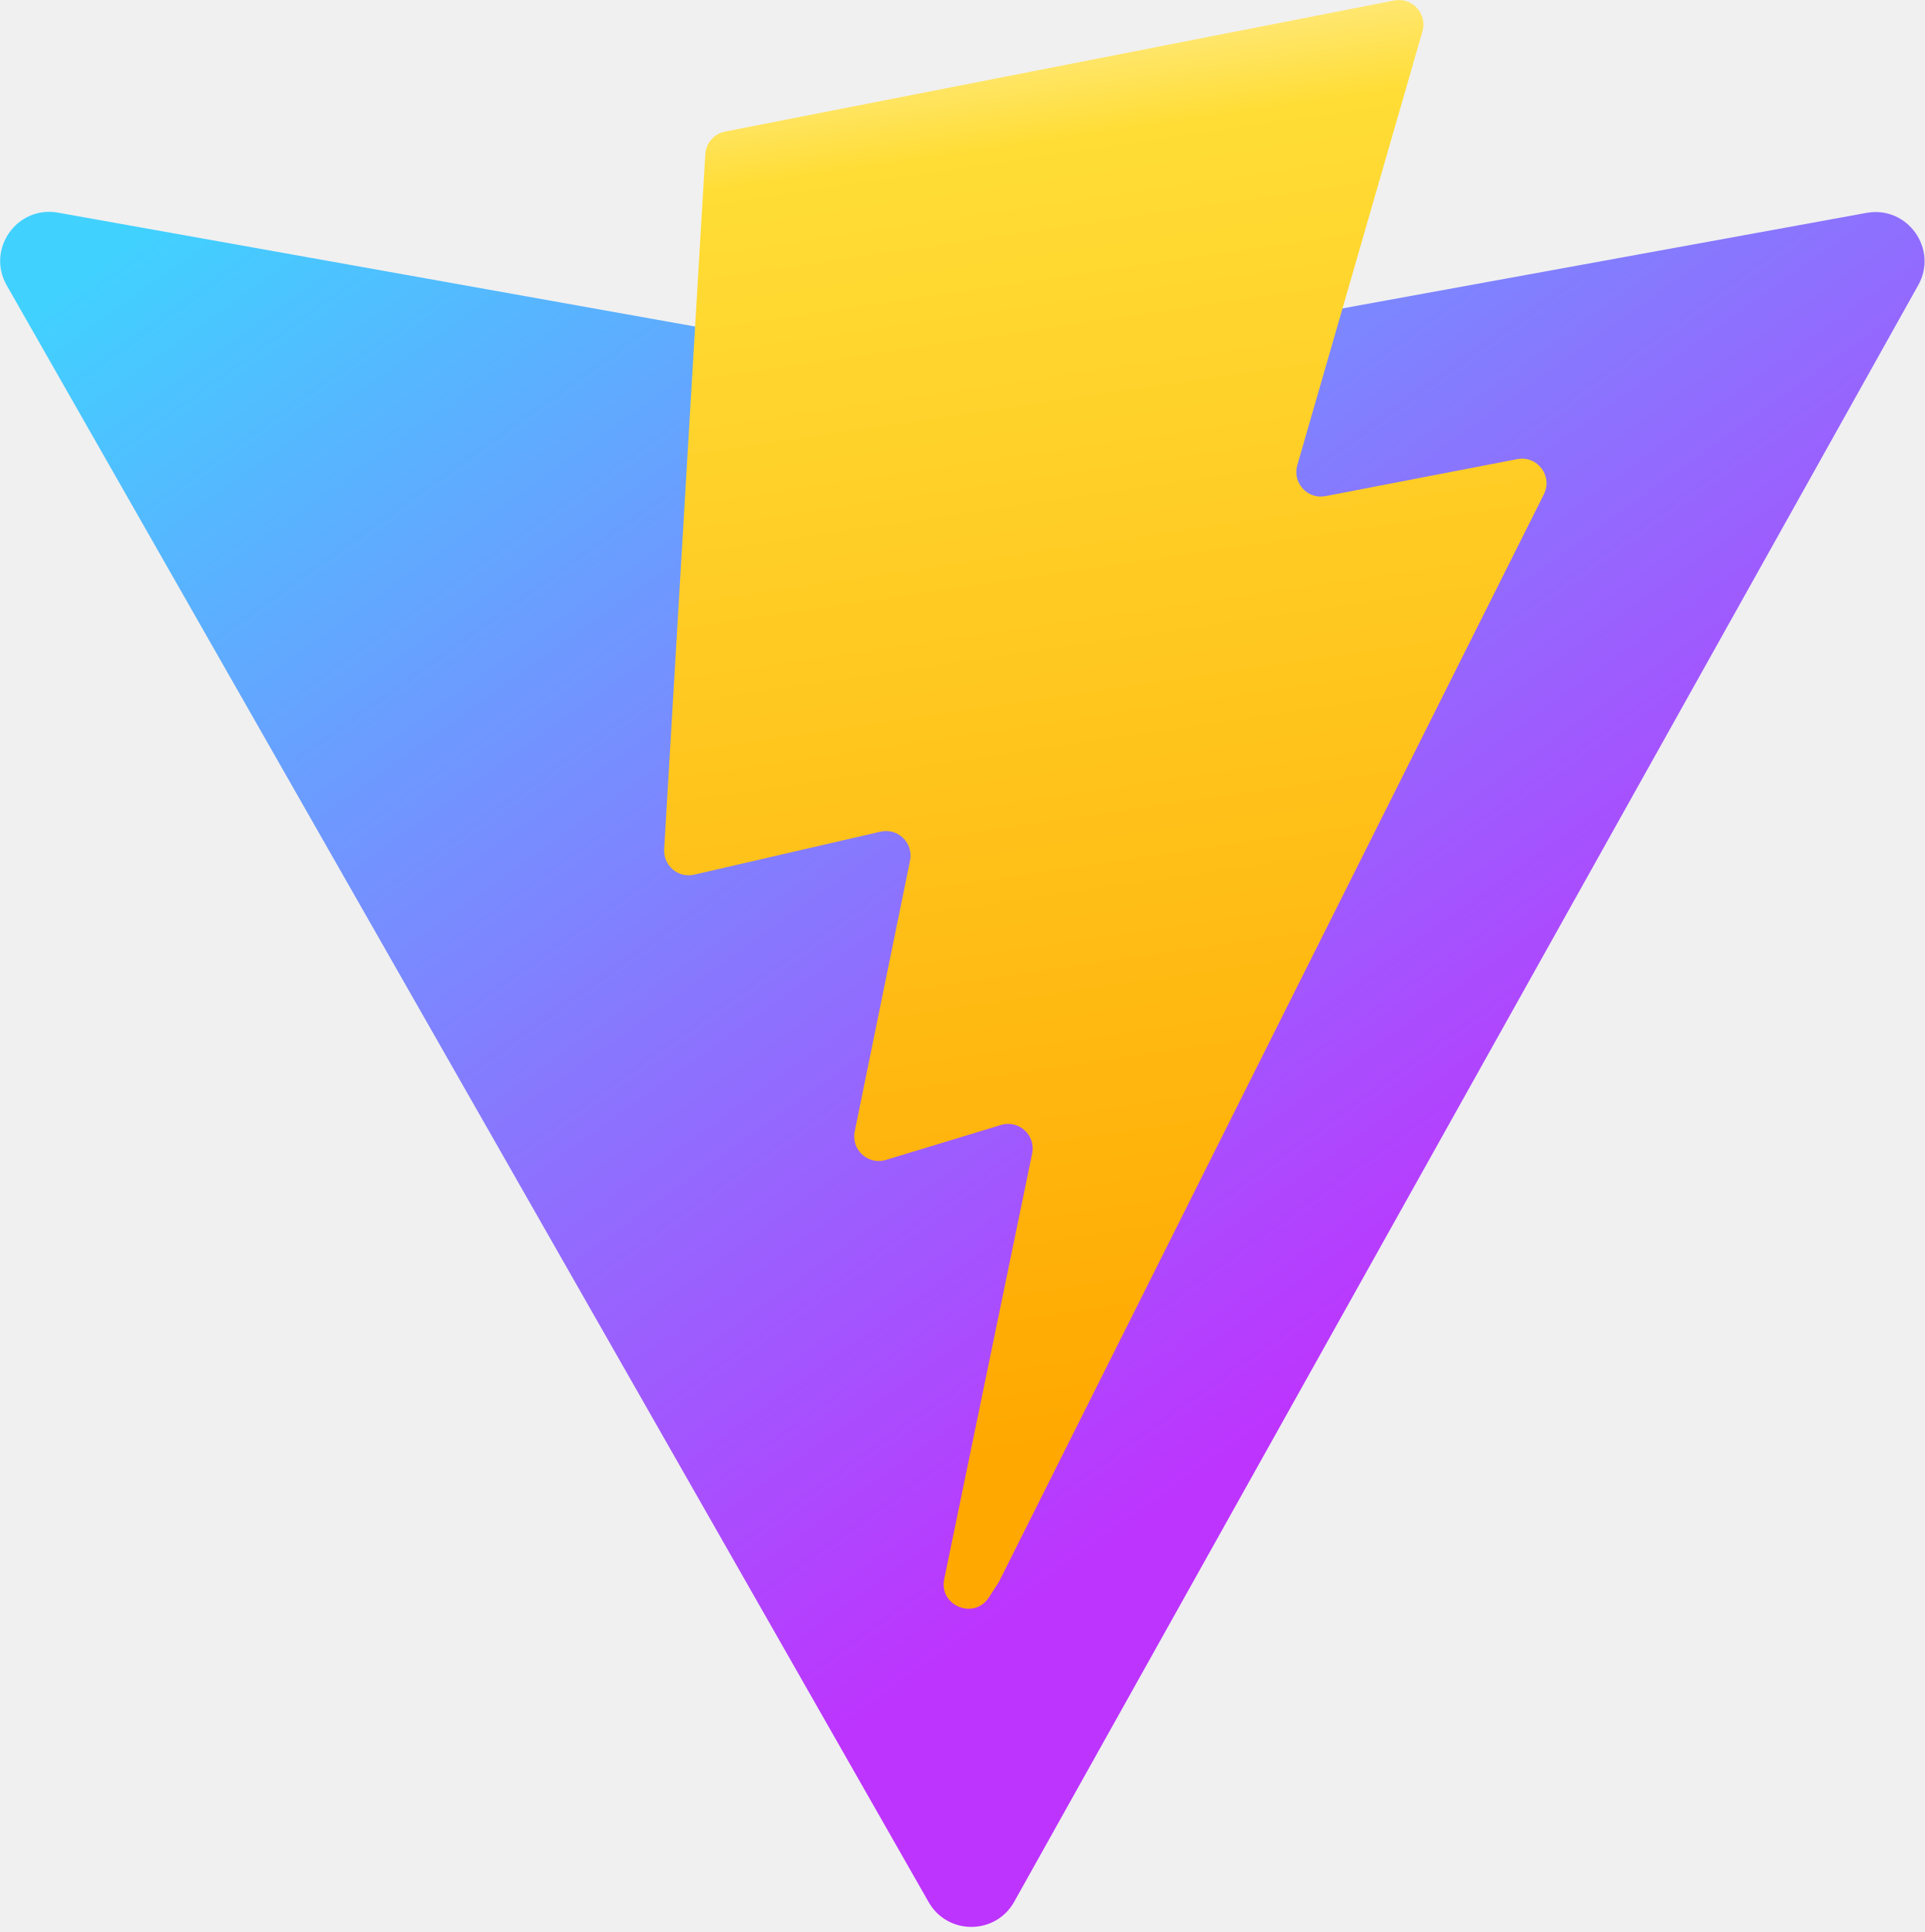
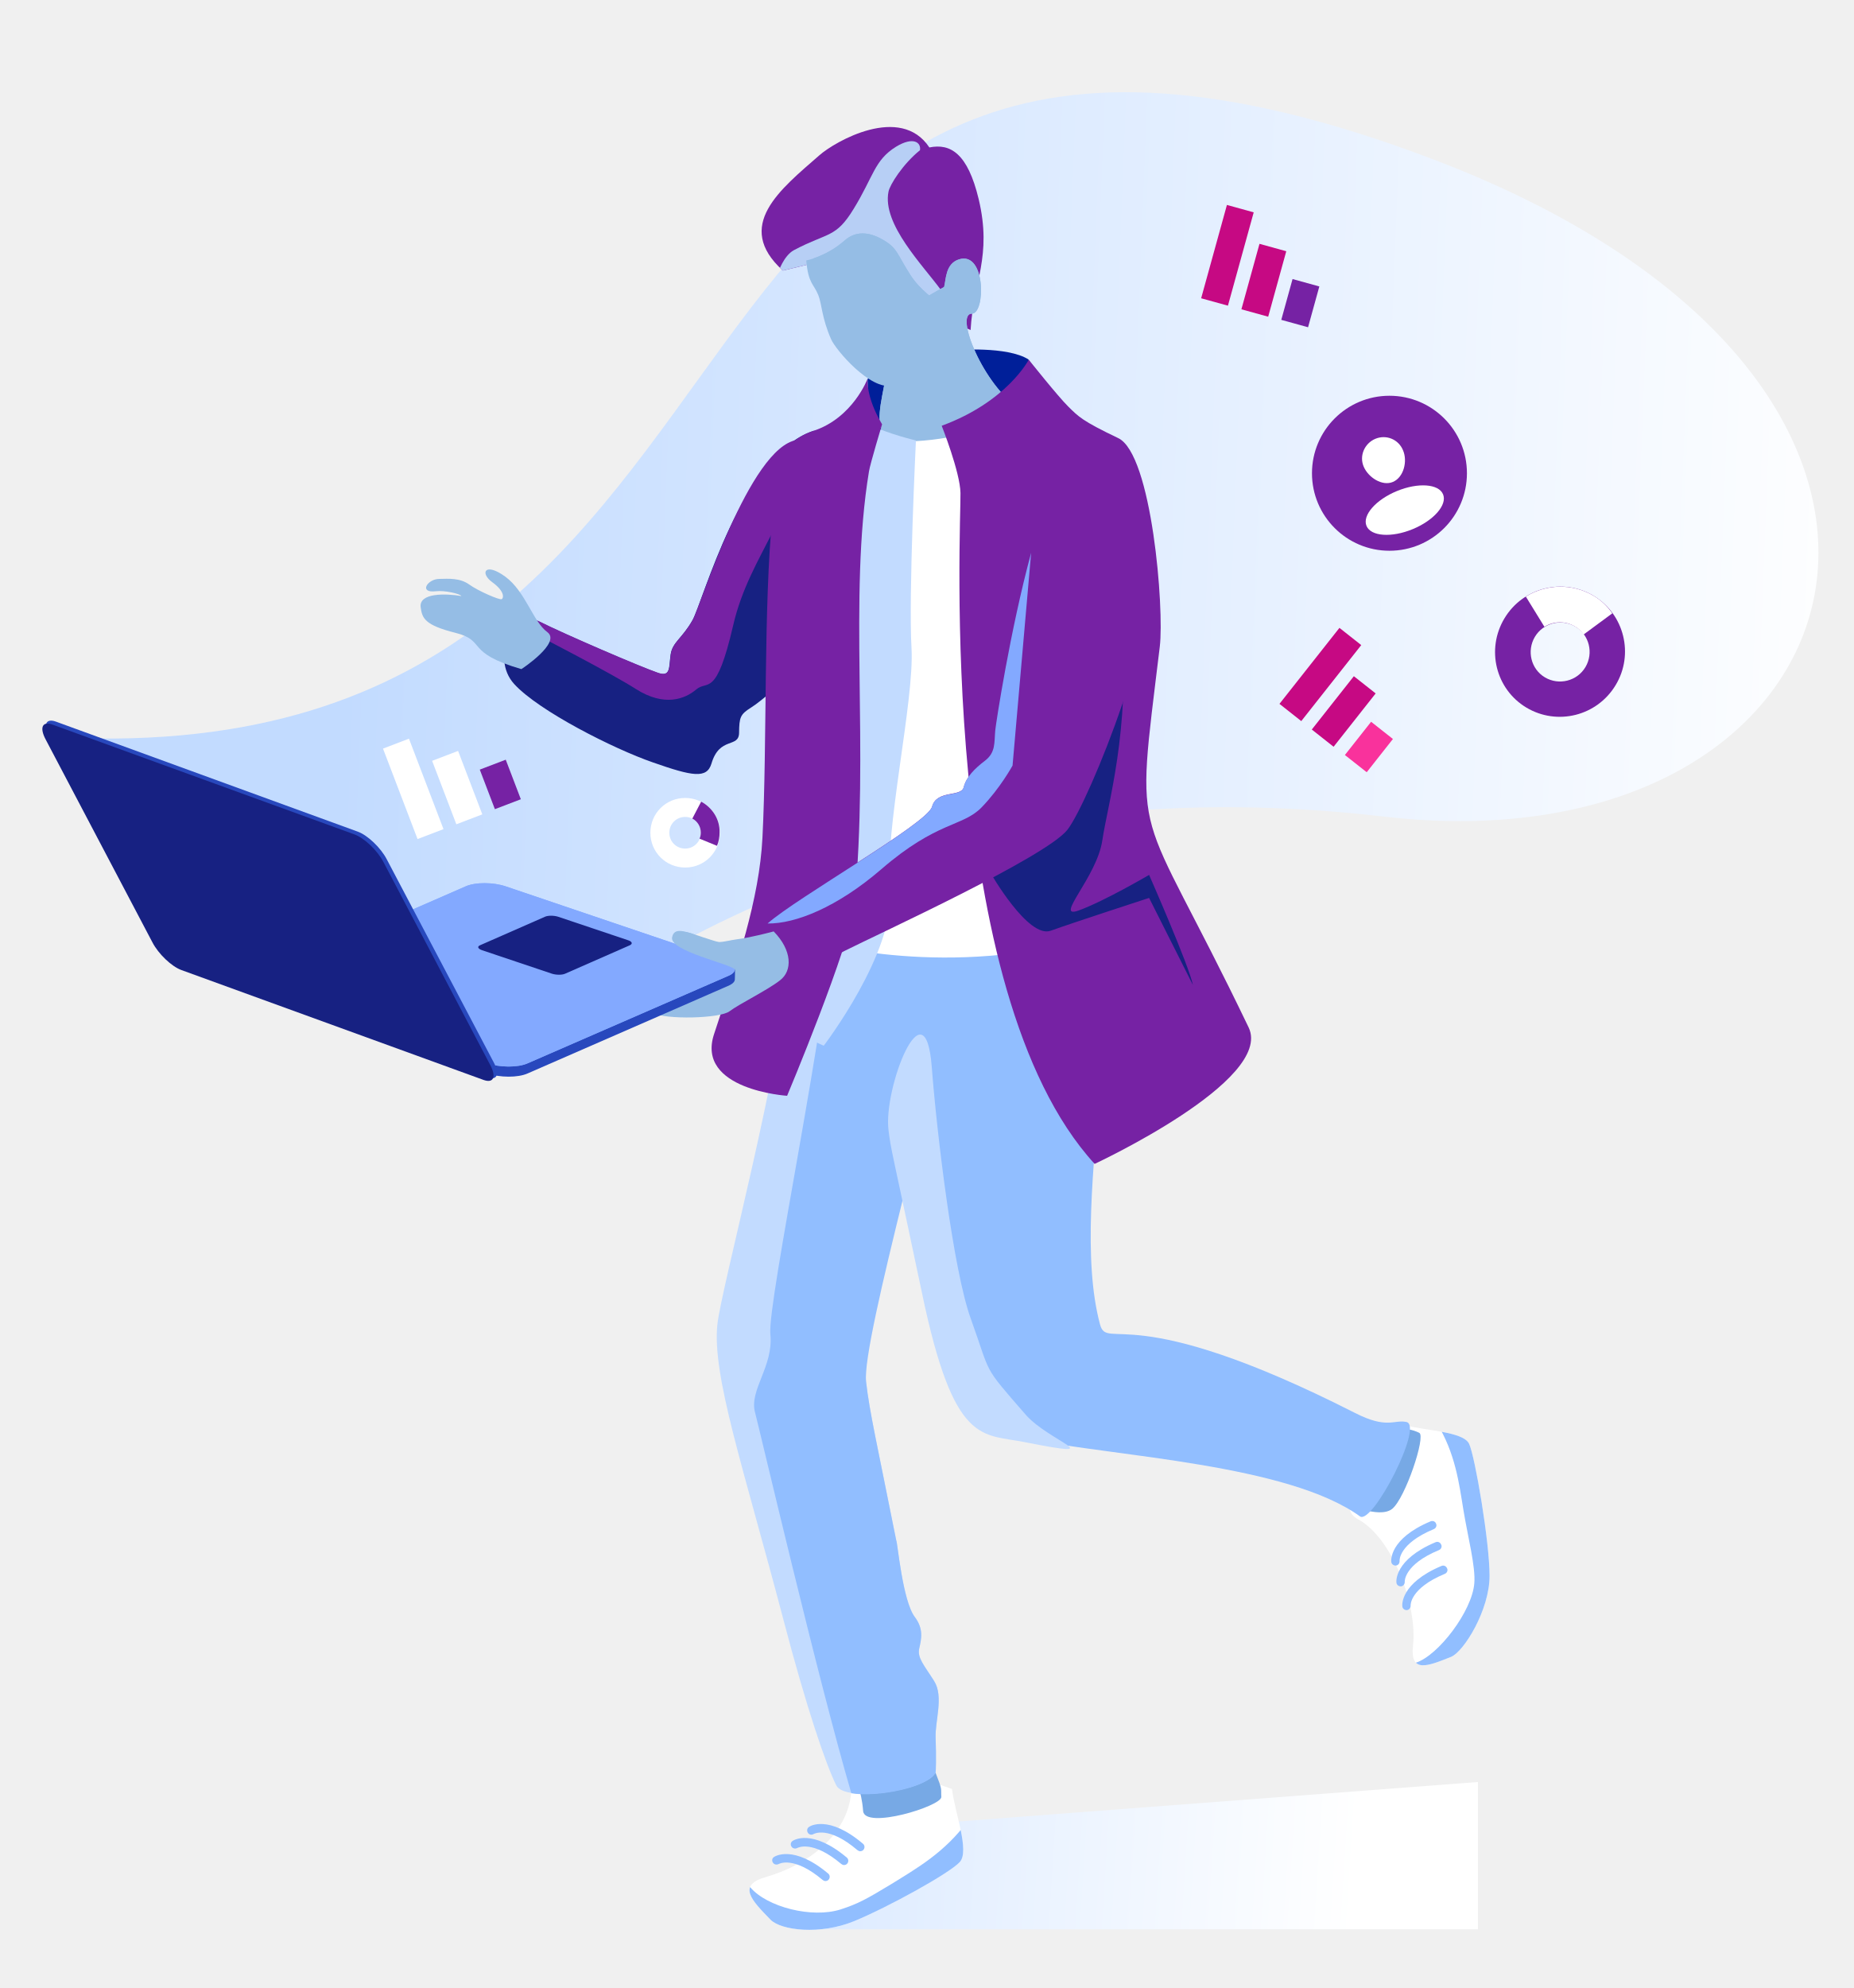
- <svg xmlns="http://www.w3.org/2000/svg" aria-hidden="true" role="img" class="iconify iconify--logos" width="31.88" height="32" preserveAspectRatio="xMidYMid meet" viewBox="0 0 256 257">
-   <defs>
-     <linearGradient id="IconifyId1813088fe1fbc01fb466" x1="-.828%" x2="57.636%" y1="7.652%" y2="78.411%">
-       <stop offset="0%" stop-color="#41D1FF" />
-       <stop offset="100%" stop-color="#BD34FE" />
-     </linearGradient>
-     <linearGradient id="IconifyId1813088fe1fbc01fb467" x1="43.376%" x2="50.316%" y1="2.242%" y2="89.03%">
-       <stop offset="0%" stop-color="#FFEA83" />
-       <stop offset="8.333%" stop-color="#FFDD35" />
-       <stop offset="100%" stop-color="#FFA800" />
-     </linearGradient>
-   </defs>
-   <path fill="url(#IconifyId1813088fe1fbc01fb466)" d="M255.153 37.938L134.897 252.976c-2.483 4.44-8.862 4.466-11.382.048L.875 37.958c-2.746-4.814 1.371-10.646 6.827-9.67l120.385 21.517a6.537 6.537 0 0 0 2.322-.004l117.867-21.483c5.438-.991 9.574 4.796 6.877 9.62Z" />
-   <path fill="url(#IconifyId1813088fe1fbc01fb467)" d="M185.432.063L96.44 17.501a3.268 3.268 0 0 0-2.634 3.014l-5.474 92.456a3.268 3.268 0 0 0 3.997 3.378l24.777-5.718c2.318-.535 4.413 1.507 3.936 3.838l-7.361 36.047c-.495 2.426 1.782 4.5 4.151 3.78l15.304-4.649c2.372-.72 4.652 1.36 4.15 3.788l-11.698 56.621c-.732 3.542 3.979 5.473 5.943 2.437l1.313-2.028l72.516-144.72c1.215-2.423-.88-5.186-3.54-4.672l-25.505 4.922c-2.396.462-4.435-1.77-3.759-4.114l16.646-57.705c.677-2.35-1.37-4.583-3.769-4.113Z" />
+ <svg xmlns="http://www.w3.org/2000/svg" xmlns:xlink="http://www.w3.org/1999/xlink" version="1.1" id="Layer_1" x="0px" y="0px" viewBox="0 0 1007.2 1080" enable-background="new 0 0 1007.2 1080" xml:space="preserve">
+   <linearGradient id="SVGID_1_" gradientUnits="userSpaceOnUse" x1="263.944" y1="225.99" x2="-170.163" y2="253.392" gradientTransform="matrix(1.1893 0 0 -1.1893 423.5679 1284.44)">
+     <stop offset="0" style="stop-color:#FFFFFF" />
+     <stop offset="1" style="stop-color:#C2DBFF" />
+   </linearGradient>
+   <polygon fill="url(#SVGID_1_)" points="432.9,1048.1 803.1,1048.1 803.1,968.1 497.7,991.3 " />
+   <linearGradient id="SVGID_2_" gradientUnits="userSpaceOnUse" x1="497.104" y1="796.598" x2="-198.252" y2="824.014" gradientTransform="matrix(1.1893 0 0 -1.1893 423.5679 1284.44)">
+     <stop offset="0" style="stop-color:#FFFFFF" />
+     <stop offset="1" style="stop-color:#C2DBFF" />
+   </linearGradient>
+   <path fill="url(#SVGID_2_)" d="M779.1,86.7C319.2-88.2,460.9,421.7,32.7,400.6c0,0,19.6,23.5,40.9,29.3  c42.2,11.3,193.7,149,193.7,149C407.9,469.8,566.2,422,751.8,443.6C1015.8,474.4,1103.3,210.1,779.1,86.7z" />
+   <path fill="#172182" d="M441.9,234.1c-39.2,13.2-59.9,92.8-65.6,102.8c-5.7,10.1-10.9,11.9-11.9,18.7c-1,6.9,0.1,12.4-6.9,10  c-9.4-3.2-51-21.1-64.3-27.8c-13.3-6.8-27.2,19.1-13.8,33.8c13.3,14.6,54,35.2,75.4,42.6c21.4,7.5,29.3,9,31.8,0.6  c4.4-14.9,14.9-8.2,15-16.7c0.1-8.4,0.6-10,6.5-13.7c5.9-3.7,16.3-13.3,16.3-13.3s20.9-35.7,38.9-70.8  C482.6,262,447,232.4,441.9,234.1z" />
+   <path fill="#7622A4" d="M376.4,336.8c-5.7,10.1-10.9,11.9-11.9,18.7c-1,6.9,0.1,12.4-6.9,10c-9.4-3.2-51-21.1-64.3-27.8  c-4.2-2.1-8.4-1-11.9,1.9c13.7,7,51.5,26.6,64.1,34.7c15.6,9.9,26.8,5.4,32.9,0.2s10.8,5,20-34.8c9.2-39.8,36-61,34.7-100.7  C407.3,242.8,380.6,329.3,376.4,336.8z" />
+   <g>
+     <g>
+       <path id="SVGID_3_" fill="#FFFFFF" d="M517.3,971.9c1.3,12.1,9.8,33.7,4.2,39.7c-5.6,6.1-38.9,24.5-57.4,32.1    c-18.6,7.6-39.7,5-45.4-0.8c-10.2-10.5-18.4-18.7-2.5-23.2c23.3-6.7,44.1-23,46.3-45.6C464.6,951.6,517.3,971.9,517.3,971.9z" />
+     </g>
+     <g>
+       <defs>
+         <path id="SVGID_4_" d="M517.3,971.9c1.3,12.1,9.8,33.7,4.2,39.7c-5.6,6.1-38.9,24.5-57.4,32.1c-18.6,7.6-39.7,5-45.4-0.8     c-10.2-10.5-18.4-18.7-2.5-23.2c23.3-6.7,44.1-23,46.3-45.6C464.6,951.6,517.3,971.9,517.3,971.9z" />
+       </defs>
+       <clipPath id="SVGID_6_">
+         <use xlink:href="#SVGID_4_" overflow="visible" />
+       </clipPath>
+       <path clip-path="url(#SVGID_6_)" fill="#91BEFF" d="M525.9,989.2c-12.4,17.1-27.8,25.8-41.5,34.3c-13.7,8.3-18.3,10.8-27.6,13.8    c-15.6,5-40.1-1.3-49.1-12c-7.8-9.3-18.2,14.7-18.2,14.7l42.6,26.4l82.4-34.1c0,0,36.5-22.2,34.8-23.5    C547.6,1007.2,525.9,989.2,525.9,989.2z" />
+     </g>
+   </g>
+   <path fill="#77A9E5" d="M508.3,962.9l-44.1,2.1c0,0,3.9,7,4.8,18.8c0.7,10.3,42.7-2.6,42.5-7.6C511.2,971.2,512.3,973,508.3,962.9z" />
+   <path fill="#C2DBFF" d="M430.7,512.7c-6.3,67.7-38.9,187.3-40.9,206.9c-2.9,27.8,14,77.1,35.6,159.2c13,49.8,23.5,80,29,91.1  c4.6,9.5,49.2,3.1,54-7.1c0.1-0.2,0.4-8,0-18.8c-0.4-9,4.5-22.4-0.8-30.8c-5.4-8.6-9.3-12.6-8.1-17.8c1.2-5.2,2.4-10.6-2.4-17  c-6.7-8.8-9.4-40.8-10.1-41.6c-10.2-51.3-14.6-70-16.4-86.3c-3.2-30.1,48.5-205.6,50.7-264.1C523.1,427.8,430.7,512.7,430.7,512.7z" />
+   <path fill="#91BEFF" d="M453.2,492.9c-2.4,55.4-36.4,214.7-34.6,232c1.8,17.4-11.7,30.3-8.3,42.5c2.6,9.8,34.1,144.7,52.3,206.8  c14.4,2.4,42.1-3.3,45.8-11.3c0.1-0.2,0.4-8,0-18.8c-0.4-9,4.5-22.4-0.8-30.8c-5.4-8.6-9.3-12.6-8.1-17.8c1.2-5.2,2.4-10.6-2.4-17  c-6.7-8.8-9.4-40.8-10.1-41.6c-10.2-51.3-14.6-70-16.4-86.3c-2.4-22.2,39.2-168,54.7-243.3L453.2,492.9z" />
+   <g>
+     <g>
+       <path id="SVGID_5_" fill="#FFFFFF" d="M763,774.1c10.8,3.2,32.1,3.4,35.3,10.3c3.2,6.9,11.1,53.2,11.1,71.7s-13.9,41.1-20.9,44    c-12.6,5-22.4,9.2-20.7-6.1c2.5-22.1-11.5-59-30-68.7C719.2,815.5,763,774.1,763,774.1z" />
+     </g>
+     <g>
+       <defs>
+         <path id="SVGID_7_" d="M763,774.1c10.8,3.2,32.1,3.4,35.3,10.3c3.2,6.9,11.1,53.2,11.1,71.7s-13.9,41.1-20.9,44     c-12.6,5-22.4,9.2-20.7-6.1c2.5-22.1-11.5-59-30-68.7C719.2,815.5,763,774.1,763,774.1z" />
+       </defs>
+       <clipPath id="SVGID_8_">
+         <use xlink:href="#SVGID_7_" overflow="visible" />
+       </clipPath>
+       <path clip-path="url(#SVGID_8_)" fill="#91BEFF" d="M805.5,759.7c-1.7,1-24.9,13.2-24.9,13.2c10.2,16.5,12.2,32.8,14.6,47.5    c2.4,14.6,6.7,30.8,5.9,39.8c-1.2,15-19.5,39.2-31.8,43.1c-10.7,3.4,6.2,20.7,6.2,20.7l41.7-32.5l0.2-99.2    C817.5,792.3,807.1,758.8,805.5,759.7z" />
+     </g>
+   </g>
+   <path fill="#77A9E5" d="M771.2,778.4c-3.7-1.8-6.8-2.3-15.9-3l-25.2,40.7c0,0,19.1,9.4,26.4,3.6  C763.6,813.9,774.9,780.2,771.2,778.4z" />
+   <path fill="#91BEFF" d="M764.2,772.5c-6.7-1.4-10.5,4-27.9-4.9c-122.5-62.2-134.6-33.2-138.6-48.2c-18.6-69.5,22.5-200-6.8-266.4  c-42.9-97.3-139.9,37.7-124.9,97c2.9,11.1,19.6,70.9,36.3,150.7c17.4,83.4,32.6,76.2,56,81c47.8,9.6,141.5,13.7,180.7,42.1  C745.8,828.5,773.7,774.4,764.2,772.5z" />
+   <path fill="#C2DBFF" d="M557.3,768.5c-24.1-27.7-18.4-20.6-29.9-52.4c-9.4-26.2-18.3-99.8-21.1-136.5c-3.6-46.5-26.4,11.5-23.5,34.4  c1.4,11.3,1.4,8.7,18.2,88.5c17.4,83.4,32.6,76.2,56,81C604.8,792.9,570,783.1,557.3,768.5z" />
+   <g>
+     <g>
+       <defs>
+         <path id="SVGID_10_" d="M459.3,194.4c10.8,12,10,15.6,8.7,24.3s22.7,24,43.5,12.6c10.9-6.1,12.4-16.8,7.5-25.8     c-4.9-8.9-19.6-32.3-19.6-32.3L459.3,194.4z" />
+       </defs>
+       <clipPath id="SVGID_14_">
+         <use xlink:href="#SVGID_10_" overflow="visible" />
+       </clipPath>
+       <path clip-path="url(#SVGID_14_)" fill="none" d="M457.2,175.3c-0.4,1.1,0.5,52.7,13.2,51.7c12.7-0.8,14.9-12.1,8.6-53.4    C479,173.8,457.5,174.3,457.2,175.3z" />
+     </g>
+   </g>
+   <path fill="#95BDE5" d="M579.3,283.7c-13.1,14.7-3.1,38.2-9.5,60.5c-7,24.4-15.6,58.5-15.6,58.5c-17.8-2.5-52.3-6.1-82.3-9.9  c-11.9-1.5-20.8,15.2-11.7,20.7c26.5,16.1,60.7,19.3,82.2,26.6c18.6,6.4,24.1,3.8,33.7-13.3c7.4-13.3,11.4-40.9,23.2-67.7  c11.8-26.8,29.9-65.8,15.1-85C599.6,254.9,592.2,269,579.3,283.7z" />
+   <path fill="#001F99" d="M519.3,190.2l-47.9,15.6l1,50.3l89.2-35.7l-2.7-25.1C547.3,187.9,519.3,190.2,519.3,190.2z" />
+   <g>
+     <g>
+       <path id="SVGID_12_" fill="#7622A4" d="M425.4,147c-26.8-24.3-1.4-44.1,19.9-62.7c8.4-7.4,44-27.9,59.7-4.2    c11.4-2.3,20.8,3.1,26.8,28.1c7.4,31.2-2.9,44.8-4.4,71.1l-83-36.9L425.4,147z" />
+     </g>
+   </g>
+   <g>
+     <defs>
+       <path id="SVGID_15_" d="M425.4,147c-26.8-24.3-1.4-44.1,19.9-62.7c8.4-7.4,44-27.9,59.7-4.2c11.4-2.3,20.8,3.1,26.8,28.1    c7.4,31.2-2.9,44.8-4.4,71.1l-83-36.9L425.4,147z" />
+     </defs>
+     <clipPath id="SVGID_16_">
+       <use xlink:href="#SVGID_15_" overflow="visible" />
+     </clipPath>
+     <path clip-path="url(#SVGID_16_)" fill="#B7CFF5" d="M482.8,104.1c0.7-3.7,7.8-15,17.1-22.5c0.7-4.2-3.6-7.6-13-1.9   c-11.8,7.3-12.2,16.1-23,33.7c-9.8,16.1-13.8,12.6-32.5,22.5c-5.6,3-8.6,12.2-8.6,12.2l30.4,1.4l54.6,15.2l3.6-7   C501.7,144.3,479.2,121.8,482.8,104.1z" />
+   </g>
+   <g>
+     <g>
+       <path id="SVGID_11_" fill="#95BDE5" d="M498.4,164.3c10.6-6.3,14.6-8.4,14.6-8.4c1.1-3.9,0.6-12.6,8.1-15    c14.7-4.6,14.4,29.5,7,29.5c-9.5-0.1,6.1,39.2,26.5,52.1c12.7,8-50.2,23.9-65.4,19.7c-26.5-7.1,4.4-45.2-12.7-59.6    C470.2,177.2,484.7,164,498.4,164.3z" />
+     </g>
+     <g>
+       <defs>
+         <path id="SVGID_17_" d="M498.4,164.3c10.6-6.3,14.6-8.4,14.6-8.4c1.1-3.9,0.6-12.6,8.1-15c14.7-4.6,14.4,29.5,7,29.5     c-9.5-0.1,6.1,39.2,26.5,52.1c12.7,8-50.2,23.9-65.4,19.7c-26.5-7.1,4.4-45.2-12.7-59.6C470.2,177.2,484.7,164,498.4,164.3z" />
+       </defs>
+       <clipPath id="SVGID_18_">
+         <use xlink:href="#SVGID_17_" overflow="visible" />
+       </clipPath>
+       <path clip-path="url(#SVGID_18_)" fill="#95BDE5" d="M493.5,196.8c34.7,3.7,34.1,58.5,34.1,58.5c41.3-5.5,86.9-13.6,2-134    C529.7,121.4,457.1,193,493.5,196.8z" />
+     </g>
+     <g>
+       <defs>
+         <path id="SVGID_19_" d="M498.4,164.3c10.6-6.3,14.6-8.4,14.6-8.4c1.1-3.9,0.6-12.6,8.1-15c14.7-4.6,14.4,29.5,7,29.5     c-9.5-0.1,6.1,39.2,26.5,52.1c12.7,8-50.2,23.9-65.4,19.7c-26.5-7.1,4.4-45.2-12.7-59.6C470.2,177.2,484.7,164,498.4,164.3z" />
+       </defs>
+       <clipPath id="SVGID_20_">
+         <use xlink:href="#SVGID_19_" overflow="visible" />
+       </clipPath>
+       <path clip-path="url(#SVGID_20_)" fill="#95BDE5" d="M481.6,201.7l-21.5,6.7c0,0,2,46.1,2.1,47.3c0.1,1.2,42.2-3.8,42.2-3.8    l-1-20.7C503.5,231.1,481.9,229.4,481.6,201.7z" />
+     </g>
+   </g>
+   <path fill="#95BDE5" d="M516.6,156.8c-0.4,2.6-0.1,8.4,3.7,10.1c8.7,3.7,7.6-13.1,5.5-16.9C523.6,146.2,517.8,146.5,516.6,156.8z" />
+   <g>
+     <g>
+       <path id="SVGID_13_" fill="#95BDE5" d="M494.7,149.4c10.5,16.3,29.1,18.3,20.3,33.8c-13,22.8-18.1,23.5-30.2,26.3    c-11.9,2.6-30.6-19.3-33.2-25.2c-5.2-11.9-4.9-18.8-7-24.1c-2.5-6.1-5.4-6.1-6.5-18.7c0,0,10.9-2.1,20.8-10.8    c5.8-5.2,13-5,20.8-0.5C487.7,134.8,487.2,137.7,494.7,149.4z" />
+     </g>
+     <g>
+       <defs>
+         <path id="SVGID_21_" d="M494.7,149.4c10.5,16.3,29.1,18.3,20.3,33.8c-13,22.8-18.1,23.5-30.2,26.3c-11.9,2.6-30.6-19.3-33.2-25.2     c-5.2-11.9-4.9-18.8-7-24.1c-2.5-6.1-5.4-6.1-6.5-18.7c0,0,10.9-2.1,20.8-10.8c5.8-5.2,13-5,20.8-0.5     C487.7,134.8,487.2,137.7,494.7,149.4z" />
+       </defs>
+       <clipPath id="SVGID_22_">
+         <use xlink:href="#SVGID_21_" overflow="visible" />
+       </clipPath>
+       <path clip-path="url(#SVGID_22_)" fill="#95BDE5" d="M444,130.1c-12.6,40.2,41.6,12.2,38.9,24.3c-6.4,28.1,8.8,28.2,6.5,38.2    c-5.4,23.7-24.9,34.6-23.9,34.3l28.4-15.1c-5.5-3,58.2,2.4,52.1-10.2c-6.2-13,13.8-18.1,14.2-24.1C565,77.6,450.1,110.9,444,130.1    z" />
+     </g>
+   </g>
+   <path fill="#FFFFFF" d="M538.3,232.1c-65.2,19.3-84-3.8-84-3.8l-21.4,52l5.5,230.2c0,0,64.3,20.1,140.8,2.4  C579.3,512.8,603.5,212.8,538.3,232.1z" />
+   <path fill="#C2DBFF" d="M473.9,231.2c-6.3-3.3-21.2,19.1-21.2,19.1S399.9,541,415.7,551c15.8,10,31.9,17.1,31.9,17.1  s38.9-50.9,35.9-84.1c-3-33.1,13.4-103,11.8-131.8c-1.7-28.8,2.4-112.9,2.4-112.9S482.2,235.6,473.9,231.2z" />
+   <path fill="#7622A4" d="M630.2,351.3c2.5-20.6-4.3-104.7-22.6-113.3c-19.7-9.4-21.6-11.7-27.1-17.1c-5.6-5.5-21.5-25.5-21.5-25.5  s-11.7,22.8-47.3,35.9c0,0,10,25.2,10.2,36.5c0.4,16.4-13.3,270.3,72.9,364.5c0,0,97.4-45.3,83.7-74.1  C616.7,429.5,616.5,465,630.2,351.3z" />
+   <path fill="#7622A4" d="M471.4,205.8c0,0-8,21.3-29.5,28.3c-20.3,6.7-20,23.4-22.1,45.1c-5,50-2.9,124.6-5.5,175.9  c-1.7,33.5-13.7,68.5-26.3,106.7c-10,30.3,39.7,33.5,39.7,33.5s34.4-81.9,36.5-103.7c8.3-85.4-3.3-167.1,8-235.6  c0.6-3.9,7.1-25.5,7.1-25.5C470.4,215.6,471.4,205.8,471.4,205.8z" />
+   <path fill="#95BDE5" d="M297.4,343.4c-7.8-5.7-11.8-22-22.8-30.1c-11.1-8.1-14-2-7.1,3c6.9,5,6.2,8.6,5.1,9.2  c-1.1,0.6-12.7-4.4-17.7-8c-5-3.6-11.3-3.1-16.2-3c-6.4,0-11.4,7.8-1.9,6.7c4.8-0.6,13.3,1.4,13.9,2.6c-8.3-1.4-23.3-1.9-22.1,6.2  c0.8,5.8,2.1,9.6,18.9,13.8c17.1,4.3,4.8,10.7,35.8,19.7C283.4,363.5,305.2,349.1,297.4,343.4z" />
+   <path fill="#172182" d="M586.2,494.6c-14,5.1,9.9-18,12.8-38.2c3-20.1,15-58.8,10.7-117l-32.6-24.5l-39,105.4V474  c0,0,20.6,36.2,32.9,31.6c12.5-4.5,53.4-17.8,53.4-17.8l23.8,47.3c-2.1-10.5-23.8-59.8-23.8-59.8S600.2,489.5,586.2,494.6z" />
+   <path fill="#7622A4" d="M587.6,242.6c-25,10.5-46.3,147.2-46.7,154c-0.6,6.8,0.4,12.1-5.5,16.5c-5.8,4.4-10.3,9-11.7,14.5  c-1.3,5.6-14.7,1.3-17.2,10.6s-75.2,50.2-89.8,63.7s5.2,31.2,14.3,28.3s9.4-4.2,27.9-13.6c18.7-9.4,109.3-50.9,121.1-65.8  c11.7-14.9,53.2-117.7,43.8-147.9C617.3,283.1,612.6,232.2,587.6,242.6z" />
+   <path fill="#95BDE5" d="M400.3,510.3c-7.5,1-11.3,3.6-21.5-1.9c-10.2-5.4-19.4,0.1-8.3,5.9c11.1,5.8,13.6,13,2.7,12.5  c-10.8-0.5-31.2,5-29.7,12.7c1.1,5.9,3.4,6.8,10.8,10.7c7.5,3.9,37,3.1,42.1-0.8c5.1-3.9,20.5-11.4,27.4-16.8  c6.9-5.2,6.7-16.3-3.4-26.6C420.1,506.1,407.8,509.4,400.3,510.3z" />
+   <path fill="#83A9FF" d="M535.3,413.2c-5.8,4.4-10.3,9-11.7,14.5c-1.3,5.6-14.7,1.3-17.2,10.6c-2.5,9.2-73.6,49.4-89.3,63.4  c15.2,0.2,37.9-8.9,61.8-29.5c30.3-26.2,44.1-23,54.4-33.5c10.2-10.5,16.9-22.8,16.9-22.8l10.1-115.6  c-11.4,42.1-19.1,92.4-19.5,96.5C540.2,403.4,541.1,408.7,535.3,413.2z" />
+   <path fill="#2848BD" d="M393.1,527.1l-118.1-40c-6.9-2.4-16.7-2.4-21.9-0.1l-109.5,47.8c-5.2,2.3-3.9,6.1,3,8.3l118.1,40  c6.9,2.4,16.7,2.4,21.9,0.1l109.5-47.8c2.1-1,3.2-2.1,3.2-3.4c0-0.5,0.2-5.1,0-5.5C398.5,525.2,396.1,528.2,393.1,527.1z" />
+   <path fill="#83A9FF" d="M393.1,521.6l-118.1-40c-6.9-2.4-16.7-2.4-21.9-0.1l-109.5,47.8c-5.2,2.3-3.9,6.1,3,8.3l118.1,40  c6.9,2.4,16.7,2.4,21.9,0.1L396.1,530C401.3,527.7,399.9,523.9,393.1,521.6z" />
+   <path fill="#83A9FF" d="M393.1,521.6l-118.1-40c-6.9-2.4-16.7-2.4-21.9-0.1l-109.5,47.8c-5.2,2.3-3.9,6.1,3,8.3l118.1,40  c6.9,2.4,16.7,2.4,21.9,0.1L396.1,530C401.3,527.7,399.9,523.9,393.1,521.6z" />
+   <path fill="#172182" d="M341.3,510.8L303.2,498c-2.3-0.7-5.4-0.7-7,0l-35.3,15.5c-1.7,0.7-1.3,1.9,1,2.7l38.1,12.8  c2.3,0.7,5.4,0.7,7,0l35.3-15.5C343.9,512.7,343.5,511.5,341.3,510.8z" />
+   <path fill="#2848BD" d="M210.2,466.9c-3.3-6.4-10.5-13.2-15.8-15.1L30.3,392c-5.4-1.9-7,1.7-3.6,8.1l58,110.4  c3.3,6.4,10.5,13.2,15.8,15.1l164.2,59.7c5.4,1.9,7-1.7,3.6-8.1L210.2,466.9z" />
+   <path fill="#172182" d="M208.4,468.4c-3.3-6.4-10.5-13.2-15.8-15.1L28.4,393.6c-5.4-1.9-7,1.7-3.6,8.1l58,110.2  c3.3,6.4,10.5,13.2,15.8,15.1l164.2,59.7c5.4,1.9,7-1.7,3.6-8.1L208.4,468.4z" />
+   <path fill="#95BDE5" d="M365.2,509.2c-1.5,7.5,32,14.5,34,17.4s-5.5-13.9-5.5-13.9C375.5,508,366.9,501.7,365.2,509.2z" />
+   <path fill="#91BEFF" d="M777.3,826.5c-22.6,9.5-21.4,21.5-21.3,22c0.1,1.2,1.2,2,2.3,2c0.1,0,0.2,0,0.2,0c1.3-0.1,2.1-1.3,2-2.6  c0-0.1-0.6-9.2,18.6-17.2c1.2-0.5,1.8-1.9,1.2-3C779.9,826.5,778.5,826,777.3,826.5z" />
+   <path fill="#91BEFF" d="M780.1,837.8c-22.6,9.5-21.4,21.5-21.3,22c0.1,1.2,1.2,2,2.3,2c0.1,0,0.1,0,0.2,0c1.2-0.1,2.1-1.3,2-2.5  c0-0.1-0.5-9.3,18.6-17.2c1.2-0.5,1.8-1.9,1.2-3C782.6,837.9,781.3,837.3,780.1,837.8z" />
+   <path fill="#91BEFF" d="M783.3,850.7c-22.6,9.5-21.4,21.5-21.3,22c0.1,1.2,1.2,2,2.3,2c0.1,0,0.1,0,0.2,0c1.2-0.1,2.1-1.3,2-2.5  c0-0.1-0.5-9.3,18.6-17.2c1.2-0.5,1.8-1.9,1.2-3C785.8,850.8,784.5,850.2,783.3,850.7z" />
+   <path fill="#91BEFF" d="M439.6,992.5c-1.1,0.7-1.3,2.1-0.6,3.2c0.7,1.1,2.1,1.3,3.2,0.6c0.1,0,8-4.6,23.7,8.8c0.5,0.4,1,0.6,1.5,0.6  c0.6,0,1.3-0.2,1.8-0.8c0.8-1,0.7-2.4-0.2-3.2C450.2,985.7,440,992.1,439.6,992.5z" />
+   <path fill="#91BEFF" d="M430.7,1000.1c-1.1,0.7-1.3,2.1-0.6,3.1c0.7,1.1,2.1,1.3,3.2,0.7c0.1,0,8-4.6,23.8,8.7  c0.5,0.4,1,0.6,1.5,0.6c0.6,0,1.3-0.2,1.8-0.8c0.8-1,0.7-2.4-0.2-3.2C441.3,993.3,431.2,999.7,430.7,1000.1z" />
+   <path fill="#91BEFF" d="M420.6,1008.8c-1.1,0.7-1.3,2.1-0.6,3.1c0.7,1.1,2.1,1.3,3.2,0.7c0.1,0,8-4.6,23.8,8.7  c0.5,0.4,1,0.6,1.5,0.6c0.6,0,1.3-0.2,1.8-0.8c0.8-1,0.7-2.4-0.2-3.2C431.2,1002,421.1,1008.5,420.6,1008.8z" />
+   <path fill="#FFFFFF" d="M372.3,433.5c-10.5,0-18.9,8.4-18.9,18.9s8.4,18.9,18.9,18.9s18.9-8.4,18.9-18.9S382.8,433.5,372.3,433.5z   M372.3,461c-4.8,0-8.6-3.8-8.6-8.6c0-4.8,3.8-8.6,8.6-8.6c4.8,0,8.6,3.8,8.6,8.6C380.9,457.1,377.1,461,372.3,461z" />
+   <path fill="#7622A4" d="M381,435.5l-4.8,9.2c2.7,1.4,4.6,4.3,4.6,7.6c0,1.2-0.2,2.3-0.7,3.3l9.5,3.9c1-2.3,1.4-4.8,1.4-7.3  C391.2,445.1,387.1,438.8,381,435.5z" />
+   <rect x="659.4" y="112.4" transform="matrix(0.9639 0.2663 -0.2663 0.9639 61.0204 -172.6051)" fill="#C60983" width="15.1" height="52.6" />
+   <rect x="679.2" y="133.8" transform="matrix(0.9639 0.2663 -0.2663 0.9639 65.3281 -177.3788)" fill="#C60983" width="15.1" height="36.9" />
+   <rect x="699" y="153.2" transform="matrix(0.9639 0.2663 -0.2663 0.9639 69.3738 -182.2172)" fill="#7622A4" width="15.1" height="23" />
+   <rect x="198.2" y="421" transform="matrix(0.3568 0.9342 -0.9342 0.3568 544.8036 65.9237)" fill="#FFFFFF" width="52.6" height="15.1" />
+   <rect x="230" y="420.3" transform="matrix(0.3568 0.9342 -0.9342 0.3568 559.4926 43.1108)" fill="#FFFFFF" width="36.9" height="15.1" />
+   <rect x="260.4" y="418.6" transform="matrix(0.3568 0.9342 -0.9342 0.3568 572.9542 20.0903)" fill="#7622A4" width="23" height="15.1" />
+   <rect x="709.9" y="340.1" transform="matrix(0.785 0.6195 -0.6195 0.785 381.2403 -365.6663)" fill="#C60983" width="15.1" height="52.6" />
+   <rect x="722.6" y="368.1" transform="matrix(0.785 0.6195 -0.6195 0.785 396.454 -369.2519)" fill="#C60983" width="15.1" height="36.9" />
+   <rect x="736.3" y="394.3" transform="matrix(0.785 0.6195 -0.6195 0.785 411.3076 -373.5511)" fill="#F9329C" width="15.1" height="23" />
+   <path fill="#7622A4" d="M866,323.7c-16.7-10-38.4-4.6-48.5,12.2c-10.1,16.8-4.8,38.5,11.9,48.5s38.4,4.6,48.5-12.2  C888,355.5,882.6,333.7,866,323.7z M861.5,362.4c-4.5,7.6-14.4,10.1-22,5.6s-10-14.4-5.5-22c4.5-7.6,14.4-10.1,22-5.6  C863.6,344.9,866,354.8,861.5,362.4z" />
+   <path fill="#FFFFFF" d="M866,323.7c-11.8-7-25.9-6.4-36.9,0.4l10.1,16.4c5-3.1,11.4-3.3,16.7-0.1c1.9,1.1,3.4,2.6,4.6,4.3l15.6-11.5  C873.5,329.5,870.2,326.2,866,323.7z" />
+   <circle fill="#7622A4" cx="755" cy="257.1" r="42.1" />
+   <ellipse transform="matrix(-0.9247 0.3808 -0.3808 -0.9247 1574.8 242.7449)" fill="#FFFFFF" cx="763.4" cy="277.2" rx="22.5" ry="11.2" />
+   <path fill="#FFFFFF" d="M747.3,238.4c-5.9,2.5-8.8,9.3-6.3,15.1c2.5,5.9,10.1,10.8,15.9,8.3c5.9-2.5,8-11.3,5.5-17.1  C760,238.7,753.3,235.9,747.3,238.4z" />
+   <rect x="719.2" y="-391.3" fill="#7622A4" width="288" height="288" />
+   <rect x="1070.9" y="-391.3" fill="#C60983" width="288" height="288" />
+   <linearGradient id="SVGID_23_" gradientUnits="userSpaceOnUse" x1="1758.191" y1="-76.889" x2="1561.464" y2="-417.63">
+     <stop offset="0" style="stop-color:#7622A4" />
+     <stop offset="1" style="stop-color:#C60983" />
+   </linearGradient>
+   <rect x="1515.8" y="-391.3" fill="url(#SVGID_23_)" width="288" height="288" />
</svg>
